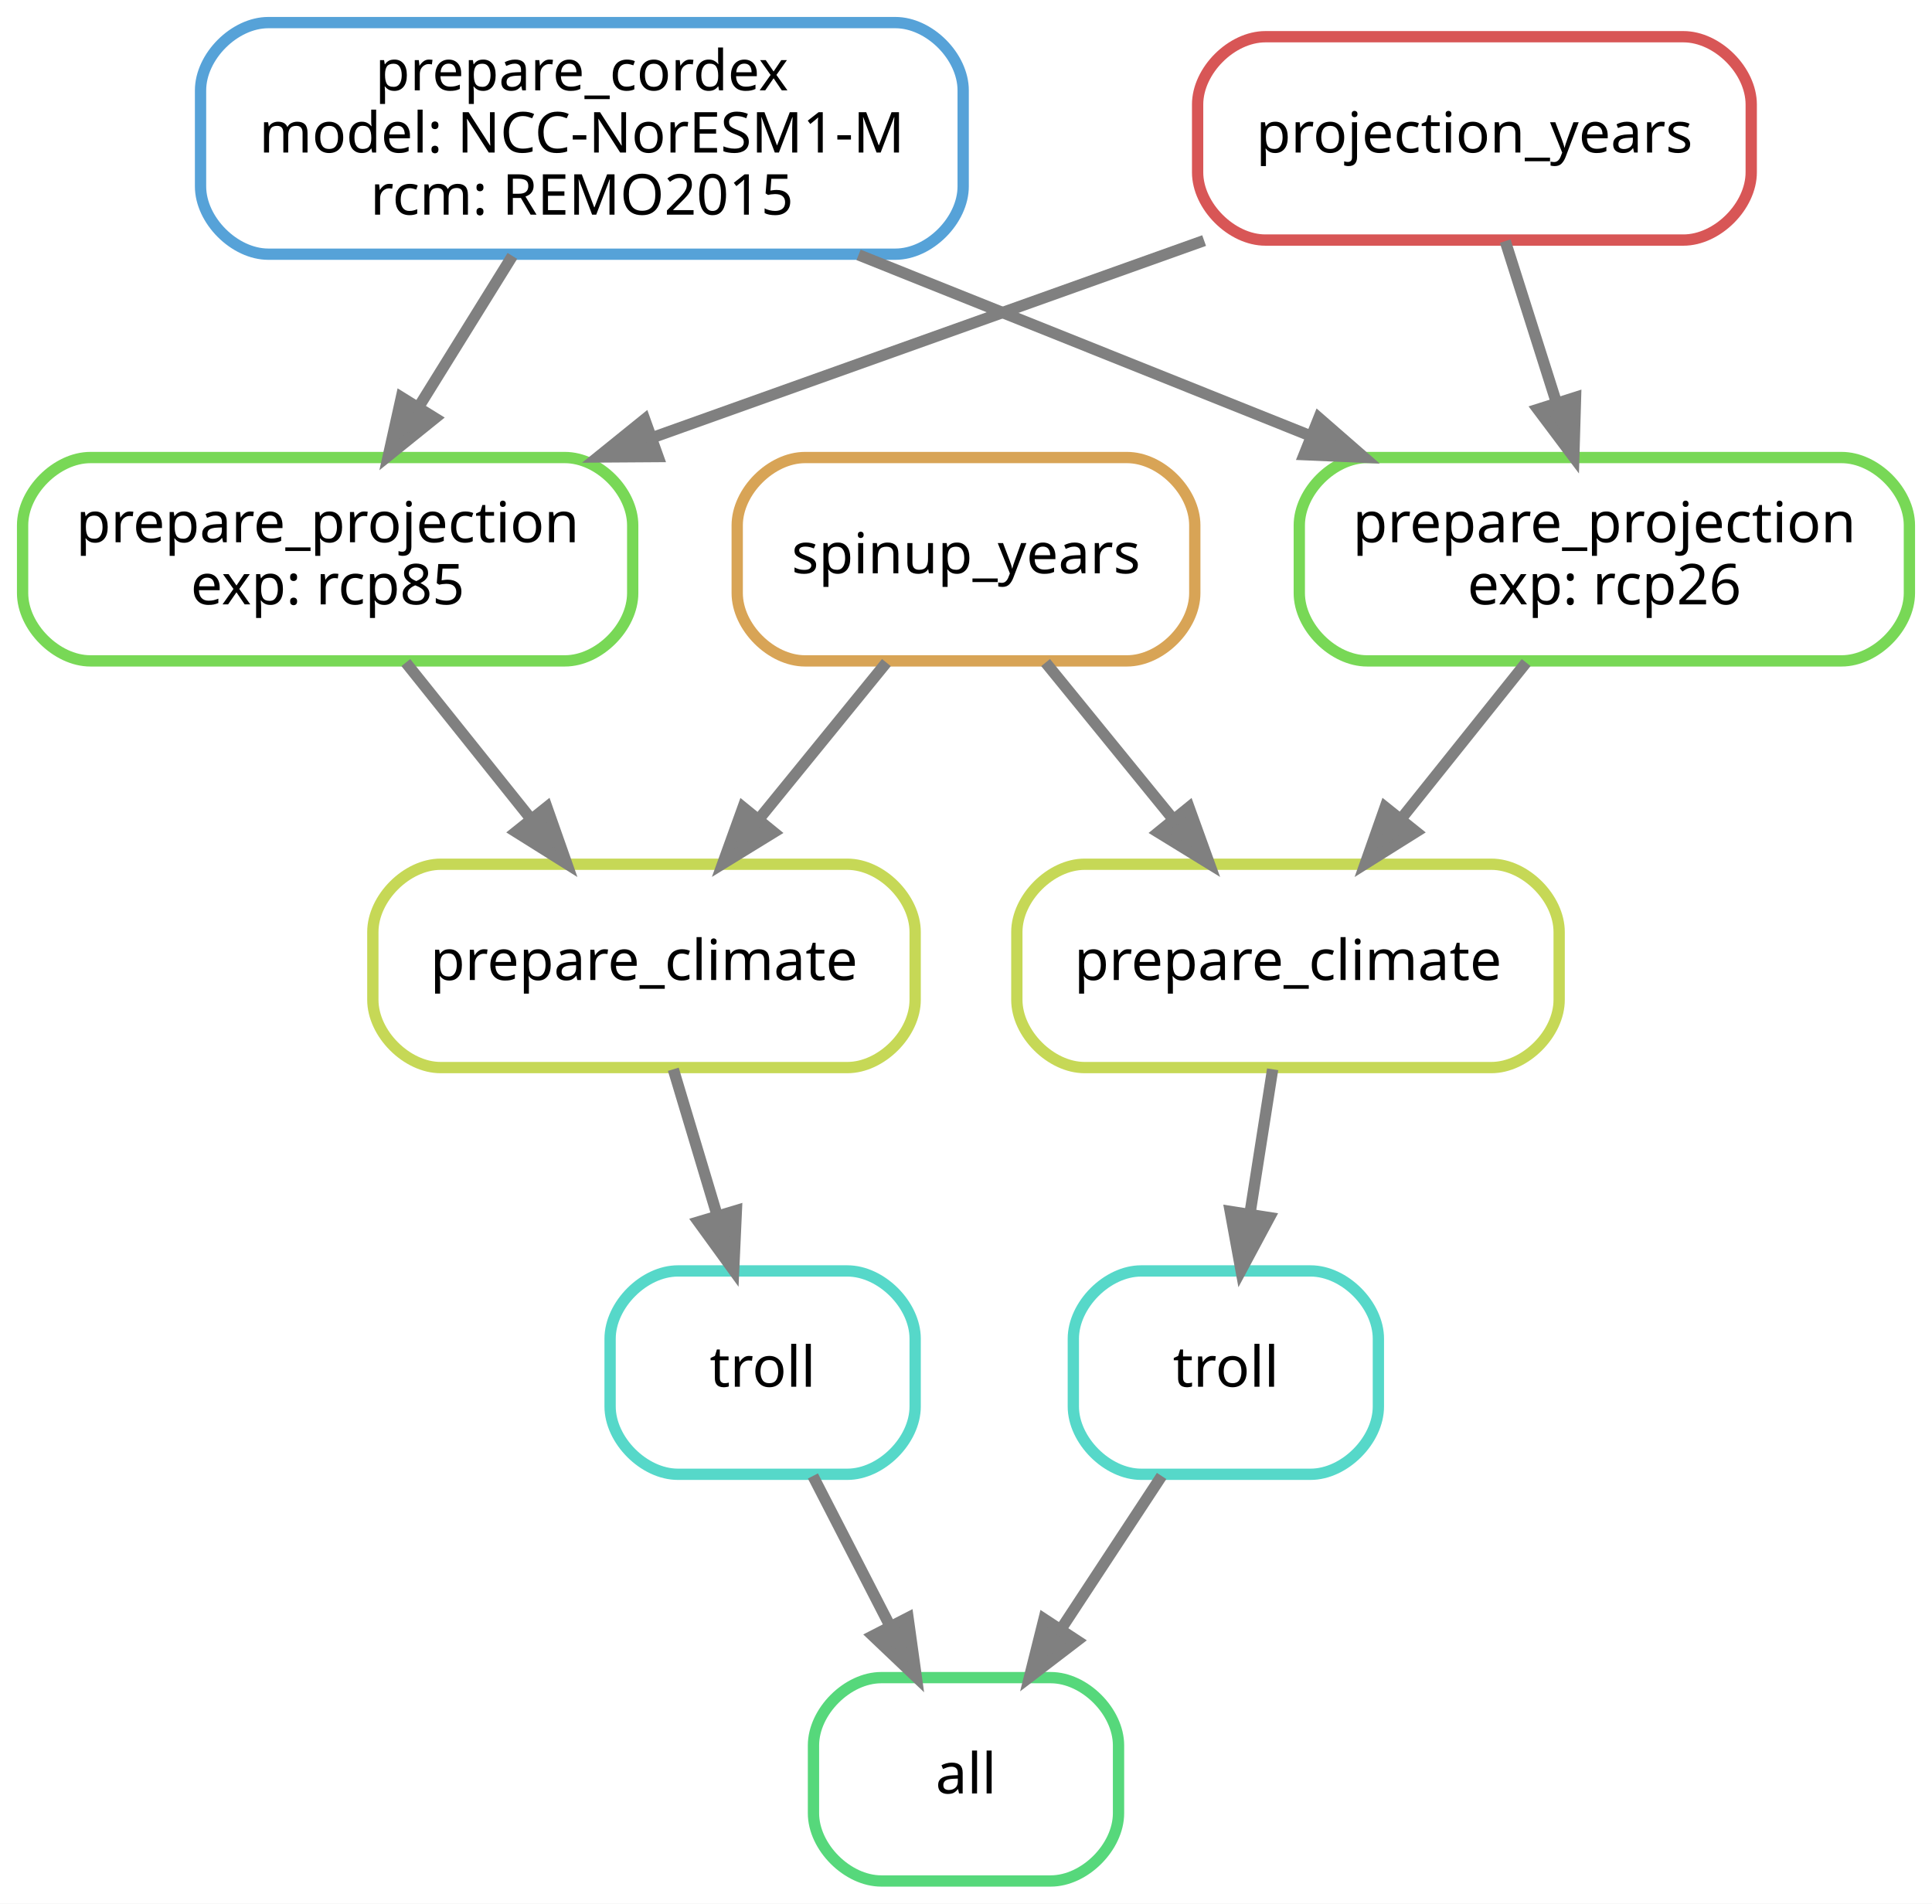
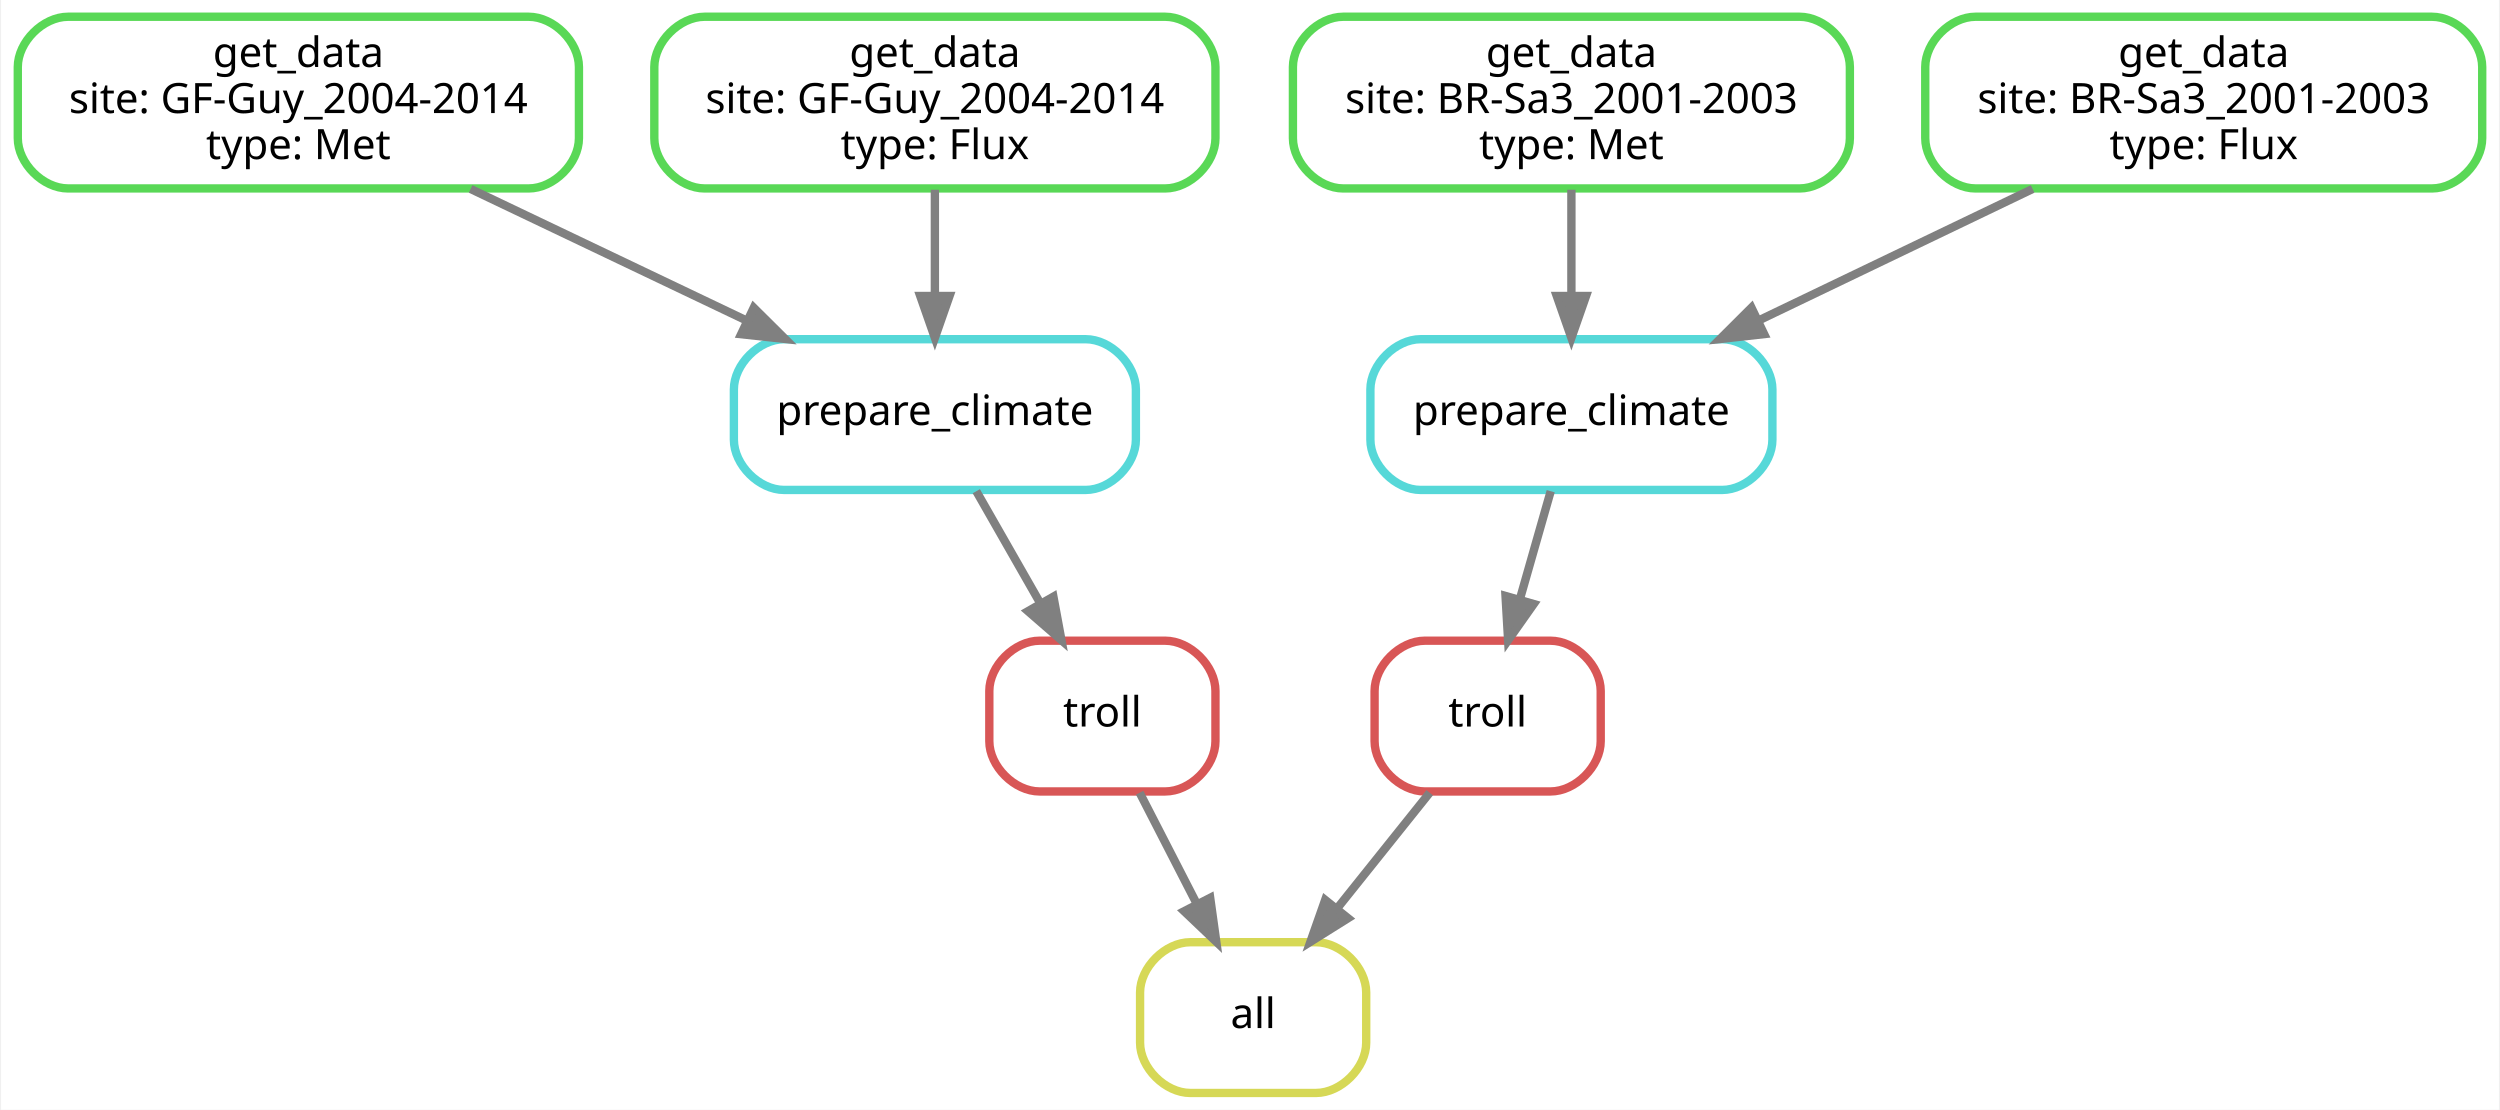
- <svg xmlns="http://www.w3.org/2000/svg" width="342pt" height="337pt" viewBox="0.00 0.00 342.00 337.00">
-   <g id="graph0" class="graph" transform="scale(1 1) rotate(0) translate(4 333)">
-     <polygon fill="white" stroke="transparent" points="-4,4 -4,-333 338,-333 338,4 -4,4" />
+ <svg xmlns="http://www.w3.org/2000/svg" width="597pt" height="265pt" viewBox="0.00 0.00 596.50 265.00">
+   <g id="graph0" class="graph" transform="scale(1 1) rotate(0) translate(4 261)">
+     <polygon fill="white" stroke="transparent" points="-4,4 -4,-261 592.5,-261 592.5,4 -4,4" />
    <g id="node1" class="node">
-       <path fill="none" stroke="#56d87b" stroke-width="2" d="M182,-36C182,-36 152,-36 152,-36 146,-36 140,-30 140,-24 140,-24 140,-12 140,-12 140,-6 146,0 152,0 152,0 182,0 182,0 188,0 194,-6 194,-12 194,-12 194,-24 194,-24 194,-30 188,-36 182,-36" />
-       <text text-anchor="middle" x="167" y="-15.5" font-family="sans" font-size="10.00">all</text>
+       <path fill="none" stroke="#d6d856" stroke-width="2" d="M310,-36C310,-36 280,-36 280,-36 274,-36 268,-30 268,-24 268,-24 268,-12 268,-12 268,-6 274,0 280,0 280,0 310,0 310,0 316,0 322,-6 322,-12 322,-12 322,-24 322,-24 322,-30 316,-36 310,-36" />
+       <text text-anchor="middle" x="295" y="-15.5" font-family="sans" font-size="10.00">all</text>
    </g>
    <g id="node2" class="node">
-       <path fill="none" stroke="#56d8c9" stroke-width="2" d="M228,-108C228,-108 198,-108 198,-108 192,-108 186,-102 186,-96 186,-96 186,-84 186,-84 186,-78 192,-72 198,-72 198,-72 228,-72 228,-72 234,-72 240,-78 240,-84 240,-84 240,-96 240,-96 240,-102 234,-108 228,-108" />
-       <text text-anchor="middle" x="213" y="-87.5" font-family="sans" font-size="10.00">troll</text>
+       <path fill="none" stroke="#d85656" stroke-width="2" d="M274,-108C274,-108 244,-108 244,-108 238,-108 232,-102 232,-96 232,-96 232,-84 232,-84 232,-78 238,-72 244,-72 244,-72 274,-72 274,-72 280,-72 286,-78 286,-84 286,-84 286,-96 286,-96 286,-102 280,-108 274,-108" />
+       <text text-anchor="middle" x="259" y="-87.5" font-family="sans" font-size="10.00">troll</text>
    </g>
    <g id="edge1" class="edge">
-       <path fill="none" stroke="grey" stroke-width="2" d="M201.63,-71.7C196.28,-63.56 189.8,-53.69 183.89,-44.7" />
-       <polygon fill="grey" stroke="grey" stroke-width="2" points="186.66,-42.54 178.24,-36.1 180.81,-46.38 186.66,-42.54" />
+       <path fill="none" stroke="grey" stroke-width="2" d="M267.9,-71.7C272,-63.73 276.95,-54.1 281.49,-45.26" />
+       <polygon fill="grey" stroke="grey" stroke-width="2" points="284.74,-46.6 286.2,-36.1 278.52,-43.4 284.74,-46.6" />
    </g>
    <g id="node3" class="node">
-       <path fill="none" stroke="#c6d856" stroke-width="2" d="M260,-180C260,-180 188,-180 188,-180 182,-180 176,-174 176,-168 176,-168 176,-156 176,-156 176,-150 182,-144 188,-144 188,-144 260,-144 260,-144 266,-144 272,-150 272,-156 272,-156 272,-168 272,-168 272,-174 266,-180 260,-180" />
-       <text text-anchor="middle" x="224" y="-159.5" font-family="sans" font-size="10.00">prepare_climate</text>
+       <path fill="none" stroke="#56d8d8" stroke-width="2" d="M255,-180C255,-180 183,-180 183,-180 177,-180 171,-174 171,-168 171,-168 171,-156 171,-156 171,-150 177,-144 183,-144 183,-144 255,-144 255,-144 261,-144 267,-150 267,-156 267,-156 267,-168 267,-168 267,-174 261,-180 255,-180" />
+       <text text-anchor="middle" x="219" y="-159.5" font-family="sans" font-size="10.00">prepare_climate</text>
    </g>
    <g id="edge3" class="edge">
-       <path fill="none" stroke="grey" stroke-width="2" d="M221.28,-143.7C220.07,-135.98 218.61,-126.71 217.26,-118.11" />
-       <polygon fill="grey" stroke="grey" stroke-width="2" points="220.7,-117.44 215.69,-108.1 213.78,-118.53 220.7,-117.44" />
+       <path fill="none" stroke="grey" stroke-width="2" d="M228.89,-143.7C233.49,-135.64 239.06,-125.89 244.15,-116.98" />
+       <polygon fill="grey" stroke="grey" stroke-width="2" points="247.3,-118.52 249.23,-108.1 241.23,-115.05 247.3,-118.52" />
    </g>
    <g id="node4" class="node">
-       <path fill="none" stroke="#78d856" stroke-width="2" d="M322,-252C322,-252 238,-252 238,-252 232,-252 226,-246 226,-240 226,-240 226,-228 226,-228 226,-222 232,-216 238,-216 238,-216 322,-216 322,-216 328,-216 334,-222 334,-228 334,-228 334,-240 334,-240 334,-246 328,-252 322,-252" />
-       <text text-anchor="middle" x="280" y="-237" font-family="sans" font-size="10.00">prepare_projection</text>
-       <text text-anchor="middle" x="280" y="-226" font-family="sans" font-size="10.00">exp: rcp26</text>
+       <path fill="none" stroke="#59d856" stroke-width="2" d="M122,-257C122,-257 12,-257 12,-257 6,-257 0,-251 0,-245 0,-245 0,-228 0,-228 0,-222 6,-216 12,-216 12,-216 122,-216 122,-216 128,-216 134,-222 134,-228 134,-228 134,-245 134,-245 134,-251 128,-257 122,-257" />
+       <text text-anchor="middle" x="67" y="-245" font-family="sans" font-size="10.00">get_data</text>
+       <text text-anchor="middle" x="67" y="-234" font-family="sans" font-size="10.00">site: GF-Guy_2004-2014</text>
+       <text text-anchor="middle" x="67" y="-223" font-family="sans" font-size="10.00">type: Met</text>
    </g>
    <g id="edge4" class="edge">
-       <path fill="none" stroke="grey" stroke-width="2" d="M266.16,-215.7C259.51,-207.39 251.42,-197.28 244.11,-188.14" />
-       <polygon fill="grey" stroke="grey" stroke-width="2" points="246.66,-185.73 237.68,-180.1 241.2,-190.1 246.66,-185.73" />
+       <path fill="none" stroke="grey" stroke-width="2" d="M108.13,-215.88C128.49,-206.17 153.11,-194.43 173.97,-184.48" />
+       <polygon fill="grey" stroke="grey" stroke-width="2" points="175.74,-187.51 183.26,-180.05 172.73,-181.19 175.74,-187.51" />
    </g>
    <g id="node5" class="node">
-       <path fill="none" stroke="#56a2d8" stroke-width="2" d="M154.5,-329C154.5,-329 43.5,-329 43.5,-329 37.5,-329 31.5,-323 31.5,-317 31.5,-317 31.5,-300 31.5,-300 31.5,-294 37.5,-288 43.5,-288 43.5,-288 154.5,-288 154.5,-288 160.5,-288 166.5,-294 166.5,-300 166.5,-300 166.5,-317 166.5,-317 166.5,-323 160.5,-329 154.5,-329" />
-       <text text-anchor="middle" x="99" y="-317" font-family="sans" font-size="10.00">prepare_cordex</text>
-       <text text-anchor="middle" x="99" y="-306" font-family="sans" font-size="10.00">model: NCC-NorESM1-M</text>
-       <text text-anchor="middle" x="99" y="-295" font-family="sans" font-size="10.00">rcm: REMO2015</text>
+       <path fill="none" stroke="#59d856" stroke-width="2" d="M274,-257C274,-257 164,-257 164,-257 158,-257 152,-251 152,-245 152,-245 152,-228 152,-228 152,-222 158,-216 164,-216 164,-216 274,-216 274,-216 280,-216 286,-222 286,-228 286,-228 286,-245 286,-245 286,-251 280,-257 274,-257" />
+       <text text-anchor="middle" x="219" y="-245" font-family="sans" font-size="10.00">get_data</text>
+       <text text-anchor="middle" x="219" y="-234" font-family="sans" font-size="10.00">site: GF-Guy_2004-2014</text>
+       <text text-anchor="middle" x="219" y="-223" font-family="sans" font-size="10.00">type: Flux</text>
+     </g>
+     <g id="edge5" class="edge">
+       <path fill="none" stroke="grey" stroke-width="2" d="M219,-215.69C219,-207.91 219,-198.84 219,-190.45" />
+       <polygon fill="grey" stroke="grey" stroke-width="2" points="222.5,-190.32 219,-180.32 215.5,-190.32 222.5,-190.32" />
+     </g>
+     <g id="node6" class="node">
+       <path fill="none" stroke="#d85656" stroke-width="2" d="M366,-108C366,-108 336,-108 336,-108 330,-108 324,-102 324,-96 324,-96 324,-84 324,-84 324,-78 330,-72 336,-72 336,-72 366,-72 366,-72 372,-72 378,-78 378,-84 378,-84 378,-96 378,-96 378,-102 372,-108 366,-108" />
+       <text text-anchor="middle" x="351" y="-87.5" font-family="sans" font-size="10.00">troll</text>
+     </g>
+     <g id="edge2" class="edge">
+       <path fill="none" stroke="grey" stroke-width="2" d="M337.16,-71.7C330.51,-63.39 322.42,-53.28 315.11,-44.14" />
+       <polygon fill="grey" stroke="grey" stroke-width="2" points="317.66,-41.73 308.68,-36.1 312.2,-46.1 317.66,-41.73" />
+     </g>
+     <g id="node7" class="node">
+       <path fill="none" stroke="#56d8d8" stroke-width="2" d="M407,-180C407,-180 335,-180 335,-180 329,-180 323,-174 323,-168 323,-168 323,-156 323,-156 323,-150 329,-144 335,-144 335,-144 407,-144 407,-144 413,-144 419,-150 419,-156 419,-156 419,-168 419,-168 419,-174 413,-180 407,-180" />
+       <text text-anchor="middle" x="371" y="-159.5" font-family="sans" font-size="10.00">prepare_climate</text>
    </g>
    <g id="edge6" class="edge">
-       <path fill="none" stroke="grey" stroke-width="2" d="M147.98,-287.88C172.77,-277.95 202.86,-265.9 228.05,-255.81" />
-       <polygon fill="grey" stroke="grey" stroke-width="2" points="229.46,-259.01 237.44,-252.05 226.86,-252.51 229.46,-259.01" />
+       <path fill="none" stroke="grey" stroke-width="2" d="M366.06,-143.7C363.83,-135.9 361.15,-126.51 358.67,-117.83" />
+       <polygon fill="grey" stroke="grey" stroke-width="2" points="362,-116.76 355.89,-108.1 355.27,-118.68 362,-116.76" />
    </g>
-     <g id="node10" class="node">
-       <path fill="none" stroke="#78d856" stroke-width="2" d="M96,-252C96,-252 12,-252 12,-252 6,-252 0,-246 0,-240 0,-240 0,-228 0,-228 0,-222 6,-216 12,-216 12,-216 96,-216 96,-216 102,-216 108,-222 108,-228 108,-228 108,-240 108,-240 108,-246 102,-252 96,-252" />
-       <text text-anchor="middle" x="54" y="-237" font-family="sans" font-size="10.00">prepare_projection</text>
-       <text text-anchor="middle" x="54" y="-226" font-family="sans" font-size="10.00">exp: rcp85</text>
-     </g>
-     <g id="edge11" class="edge">
-       <path fill="none" stroke="grey" stroke-width="2" d="M86.7,-287.69C81.6,-279.47 75.62,-269.83 70.17,-261.05" />
-       <polygon fill="grey" stroke="grey" stroke-width="2" points="73,-258.97 64.75,-252.32 67.05,-262.66 73,-258.97" />
-     </g>
-     <g id="node6" class="node">
-       <path fill="none" stroke="#d85656" stroke-width="2" d="M294,-326.5C294,-326.5 220,-326.5 220,-326.5 214,-326.5 208,-320.5 208,-314.5 208,-314.5 208,-302.5 208,-302.5 208,-296.5 214,-290.5 220,-290.5 220,-290.5 294,-290.5 294,-290.5 300,-290.5 306,-296.5 306,-302.5 306,-302.5 306,-314.5 306,-314.5 306,-320.5 300,-326.5 294,-326.5" />
-       <text text-anchor="middle" x="257" y="-306" font-family="sans" font-size="10.00">projection_years</text>
+     <g id="node8" class="node">
+       <path fill="none" stroke="#59d856" stroke-width="2" d="M425.5,-257C425.5,-257 316.5,-257 316.5,-257 310.5,-257 304.5,-251 304.5,-245 304.5,-245 304.5,-228 304.5,-228 304.5,-222 310.5,-216 316.5,-216 316.5,-216 425.5,-216 425.5,-216 431.5,-216 437.5,-222 437.5,-228 437.5,-228 437.5,-245 437.5,-245 437.5,-251 431.5,-257 425.5,-257" />
+       <text text-anchor="middle" x="371" y="-245" font-family="sans" font-size="10.00">get_data</text>
+       <text text-anchor="middle" x="371" y="-234" font-family="sans" font-size="10.00">site: BR-Sa3_2001-2003</text>
+       <text text-anchor="middle" x="371" y="-223" font-family="sans" font-size="10.00">type: Met</text>
    </g>
    <g id="edge7" class="edge">
-       <path fill="none" stroke="grey" stroke-width="2" d="M262.45,-290.32C265.14,-281.83 268.45,-271.39 271.47,-261.88" />
-       <polygon fill="grey" stroke="grey" stroke-width="2" points="274.9,-262.65 274.59,-252.06 268.23,-260.53 274.9,-262.65" />
-     </g>
-     <g id="edge12" class="edge">
-       <path fill="none" stroke="grey" stroke-width="2" d="M209.15,-290.41C179.96,-279.98 142.45,-266.59 111.63,-255.58" />
-       <polygon fill="grey" stroke="grey" stroke-width="2" points="112.48,-252.17 101.88,-252.1 110.12,-258.76 112.48,-252.17" />
-     </g>
-     <g id="node7" class="node">
-       <path fill="none" stroke="#d8a456" stroke-width="2" d="M195.5,-252C195.5,-252 138.5,-252 138.5,-252 132.5,-252 126.5,-246 126.5,-240 126.5,-240 126.5,-228 126.5,-228 126.5,-222 132.5,-216 138.5,-216 138.5,-216 195.5,-216 195.5,-216 201.5,-216 207.5,-222 207.5,-228 207.5,-228 207.5,-240 207.5,-240 207.5,-246 201.5,-252 195.5,-252" />
-       <text text-anchor="middle" x="167" y="-231.5" font-family="sans" font-size="10.00">spinup_years</text>
-     </g>
-     <g id="edge5" class="edge">
-       <path fill="none" stroke="grey" stroke-width="2" d="M181.09,-215.7C187.92,-207.3 196.26,-197.07 203.76,-187.86" />
-       <polygon fill="grey" stroke="grey" stroke-width="2" points="206.47,-190.07 210.07,-180.1 201.04,-185.65 206.47,-190.07" />
+       <path fill="none" stroke="grey" stroke-width="2" d="M371,-215.69C371,-207.91 371,-198.84 371,-190.45" />
+       <polygon fill="grey" stroke="grey" stroke-width="2" points="374.5,-190.32 371,-180.32 367.5,-190.32 374.5,-190.32" />
    </g>
    <g id="node9" class="node">
-       <path fill="none" stroke="#c6d856" stroke-width="2" d="M146,-180C146,-180 74,-180 74,-180 68,-180 62,-174 62,-168 62,-168 62,-156 62,-156 62,-150 68,-144 74,-144 74,-144 146,-144 146,-144 152,-144 158,-150 158,-156 158,-156 158,-168 158,-168 158,-174 152,-180 146,-180" />
-       <text text-anchor="middle" x="110" y="-159.5" font-family="sans" font-size="10.00">prepare_climate</text>
-     </g>
-     <g id="edge10" class="edge">
-       <path fill="none" stroke="grey" stroke-width="2" d="M152.91,-215.7C146.08,-207.3 137.74,-197.07 130.24,-187.86" />
-       <polygon fill="grey" stroke="grey" stroke-width="2" points="132.96,-185.65 123.93,-180.1 127.53,-190.07 132.96,-185.65" />
-     </g>
-     <g id="node8" class="node">
-       <path fill="none" stroke="#56d8c9" stroke-width="2" d="M146,-108C146,-108 116,-108 116,-108 110,-108 104,-102 104,-96 104,-96 104,-84 104,-84 104,-78 110,-72 116,-72 116,-72 146,-72 146,-72 152,-72 158,-78 158,-84 158,-84 158,-96 158,-96 158,-102 152,-108 146,-108" />
-       <text text-anchor="middle" x="131" y="-87.5" font-family="sans" font-size="10.00">troll</text>
-     </g>
-     <g id="edge2" class="edge">
-       <path fill="none" stroke="grey" stroke-width="2" d="M139.9,-71.7C144,-63.73 148.95,-54.1 153.49,-45.26" />
-       <polygon fill="grey" stroke="grey" stroke-width="2" points="156.74,-46.6 158.2,-36.1 150.52,-43.4 156.74,-46.6" />
+       <path fill="none" stroke="#59d856" stroke-width="2" d="M576.5,-257C576.5,-257 467.5,-257 467.5,-257 461.5,-257 455.5,-251 455.5,-245 455.5,-245 455.5,-228 455.5,-228 455.5,-222 461.5,-216 467.5,-216 467.5,-216 576.5,-216 576.5,-216 582.5,-216 588.5,-222 588.5,-228 588.5,-228 588.5,-245 588.5,-245 588.5,-251 582.5,-257 576.5,-257" />
+       <text text-anchor="middle" x="522" y="-245" font-family="sans" font-size="10.00">get_data</text>
+       <text text-anchor="middle" x="522" y="-234" font-family="sans" font-size="10.00">site: BR-Sa3_2001-2003</text>
+       <text text-anchor="middle" x="522" y="-223" font-family="sans" font-size="10.00">type: Flux</text>
    </g>
    <g id="edge8" class="edge">
-       <path fill="none" stroke="grey" stroke-width="2" d="M115.19,-143.7C117.53,-135.9 120.35,-126.51 122.95,-117.83" />
-       <polygon fill="grey" stroke="grey" stroke-width="2" points="126.35,-118.69 125.87,-108.1 119.64,-116.68 126.35,-118.69" />
-     </g>
-     <g id="edge9" class="edge">
-       <path fill="none" stroke="grey" stroke-width="2" d="M67.84,-215.7C74.49,-207.39 82.58,-197.28 89.89,-188.14" />
-       <polygon fill="grey" stroke="grey" stroke-width="2" points="92.8,-190.1 96.32,-180.1 87.34,-185.73 92.8,-190.1" />
+       <path fill="none" stroke="grey" stroke-width="2" d="M481.14,-215.88C460.91,-206.17 436.46,-194.43 415.73,-184.48" />
+       <polygon fill="grey" stroke="grey" stroke-width="2" points="417.03,-181.22 406.5,-180.05 414,-187.53 417.03,-181.22" />
    </g>
  </g>
</svg>
